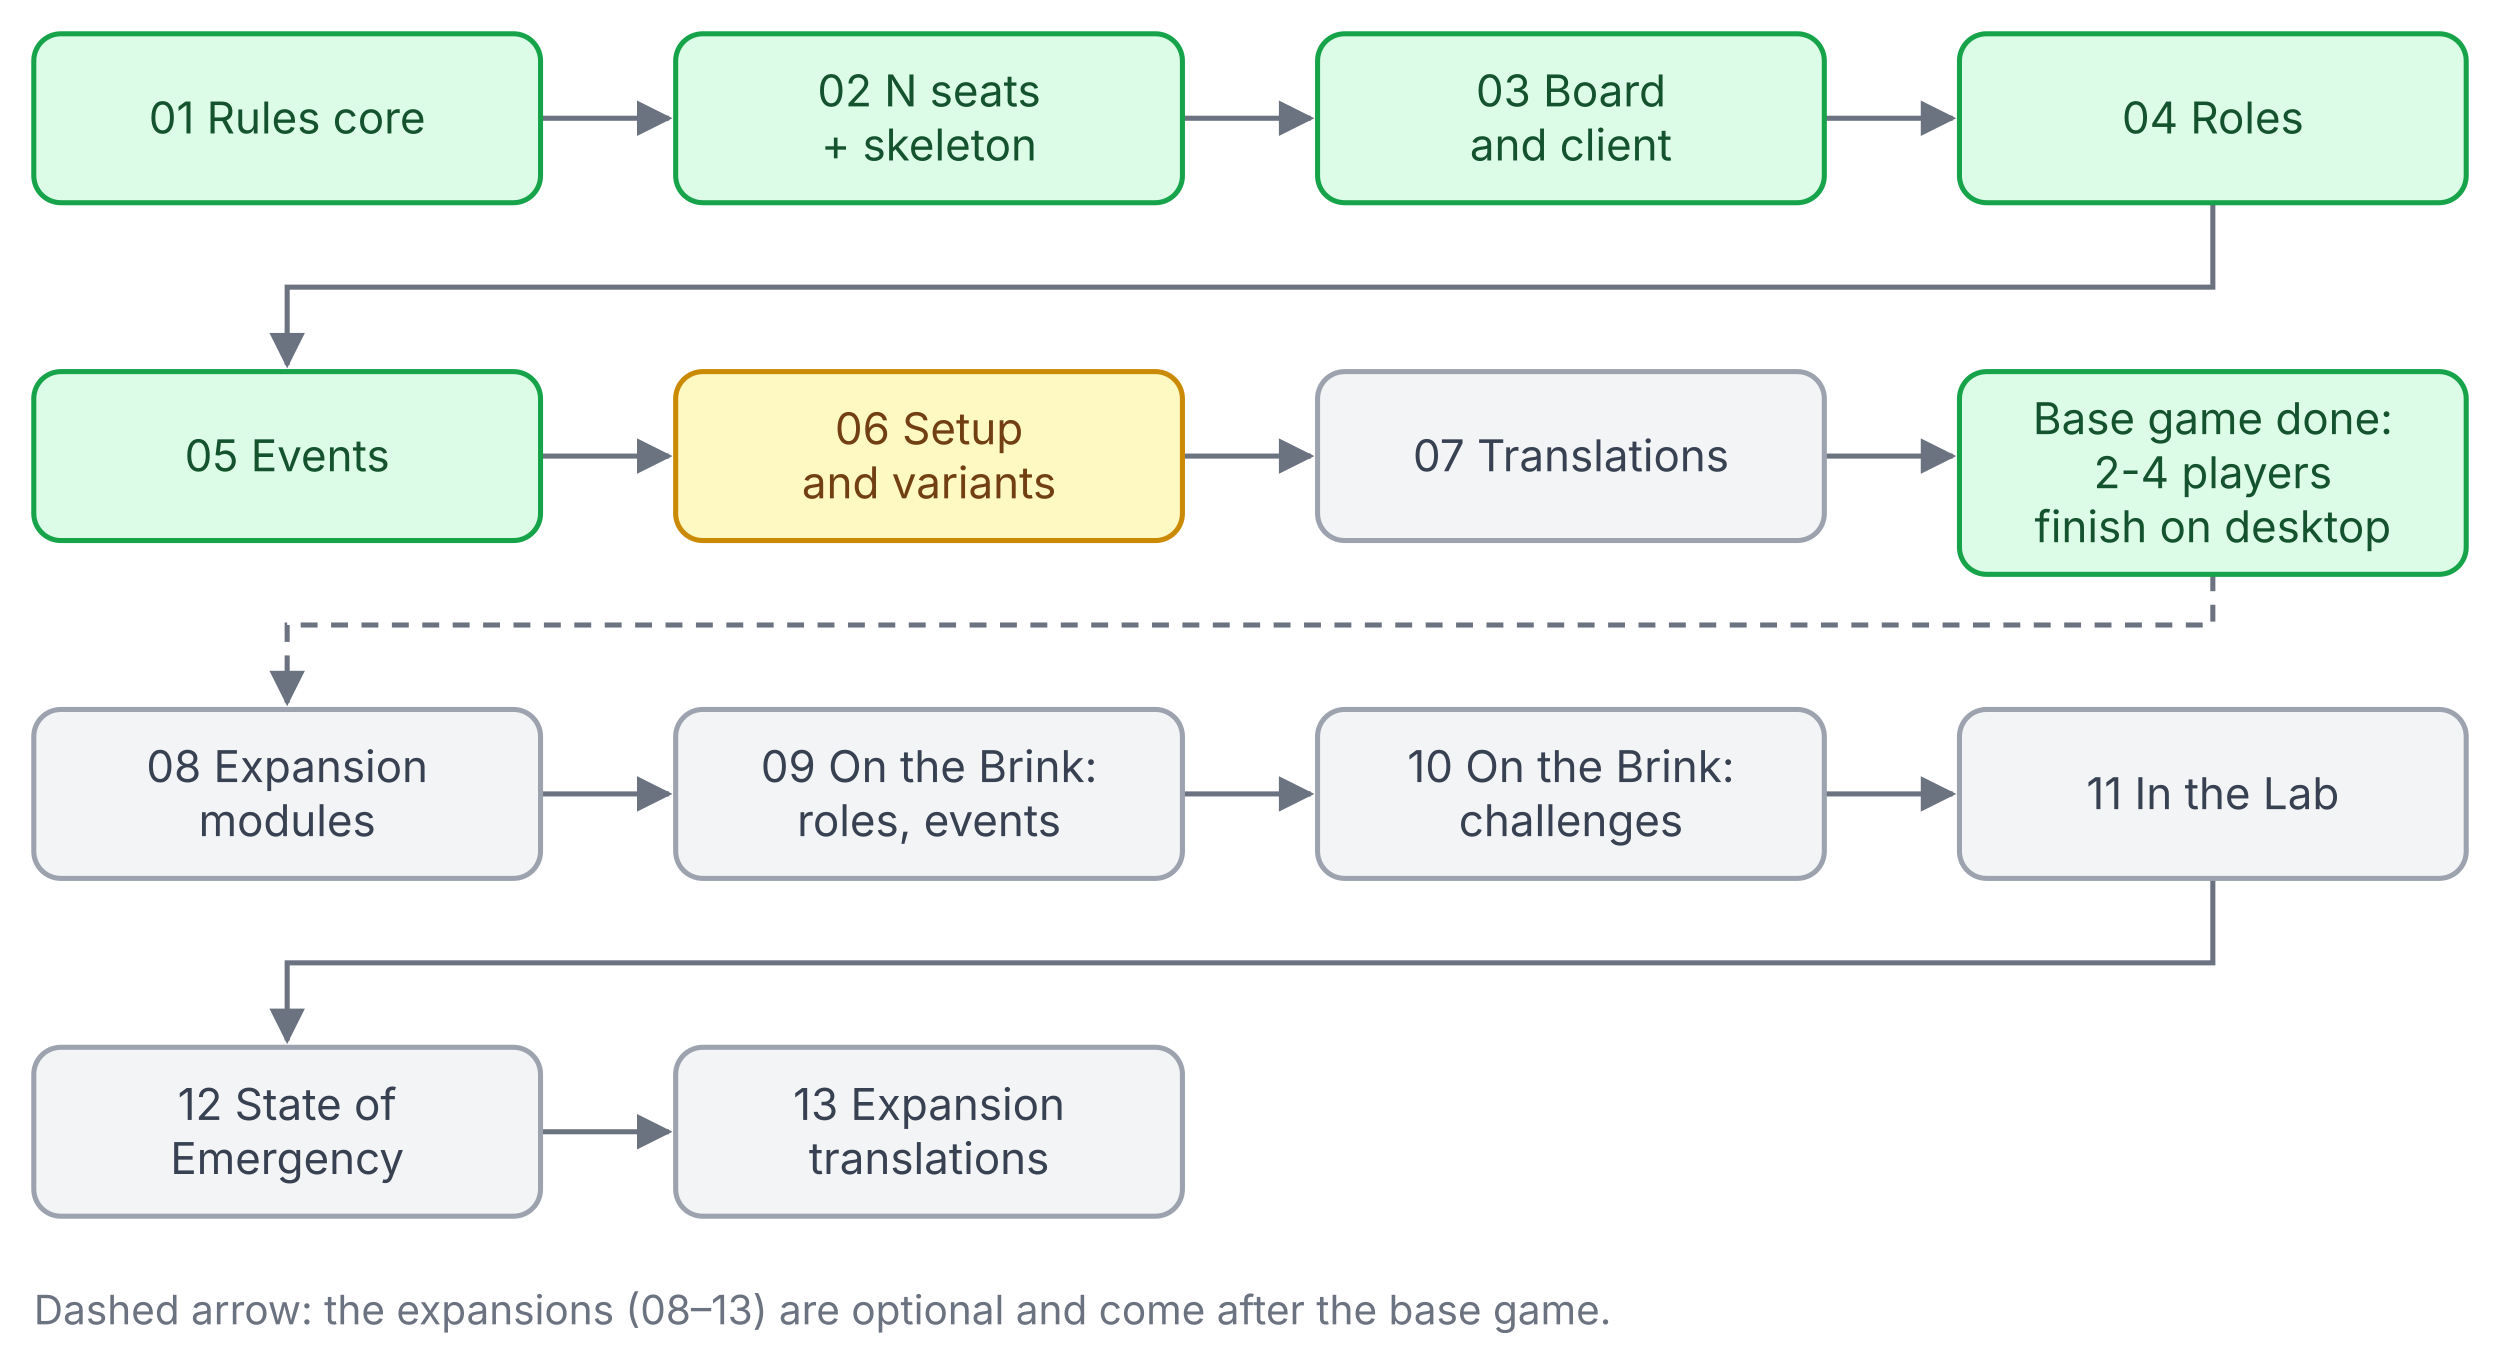
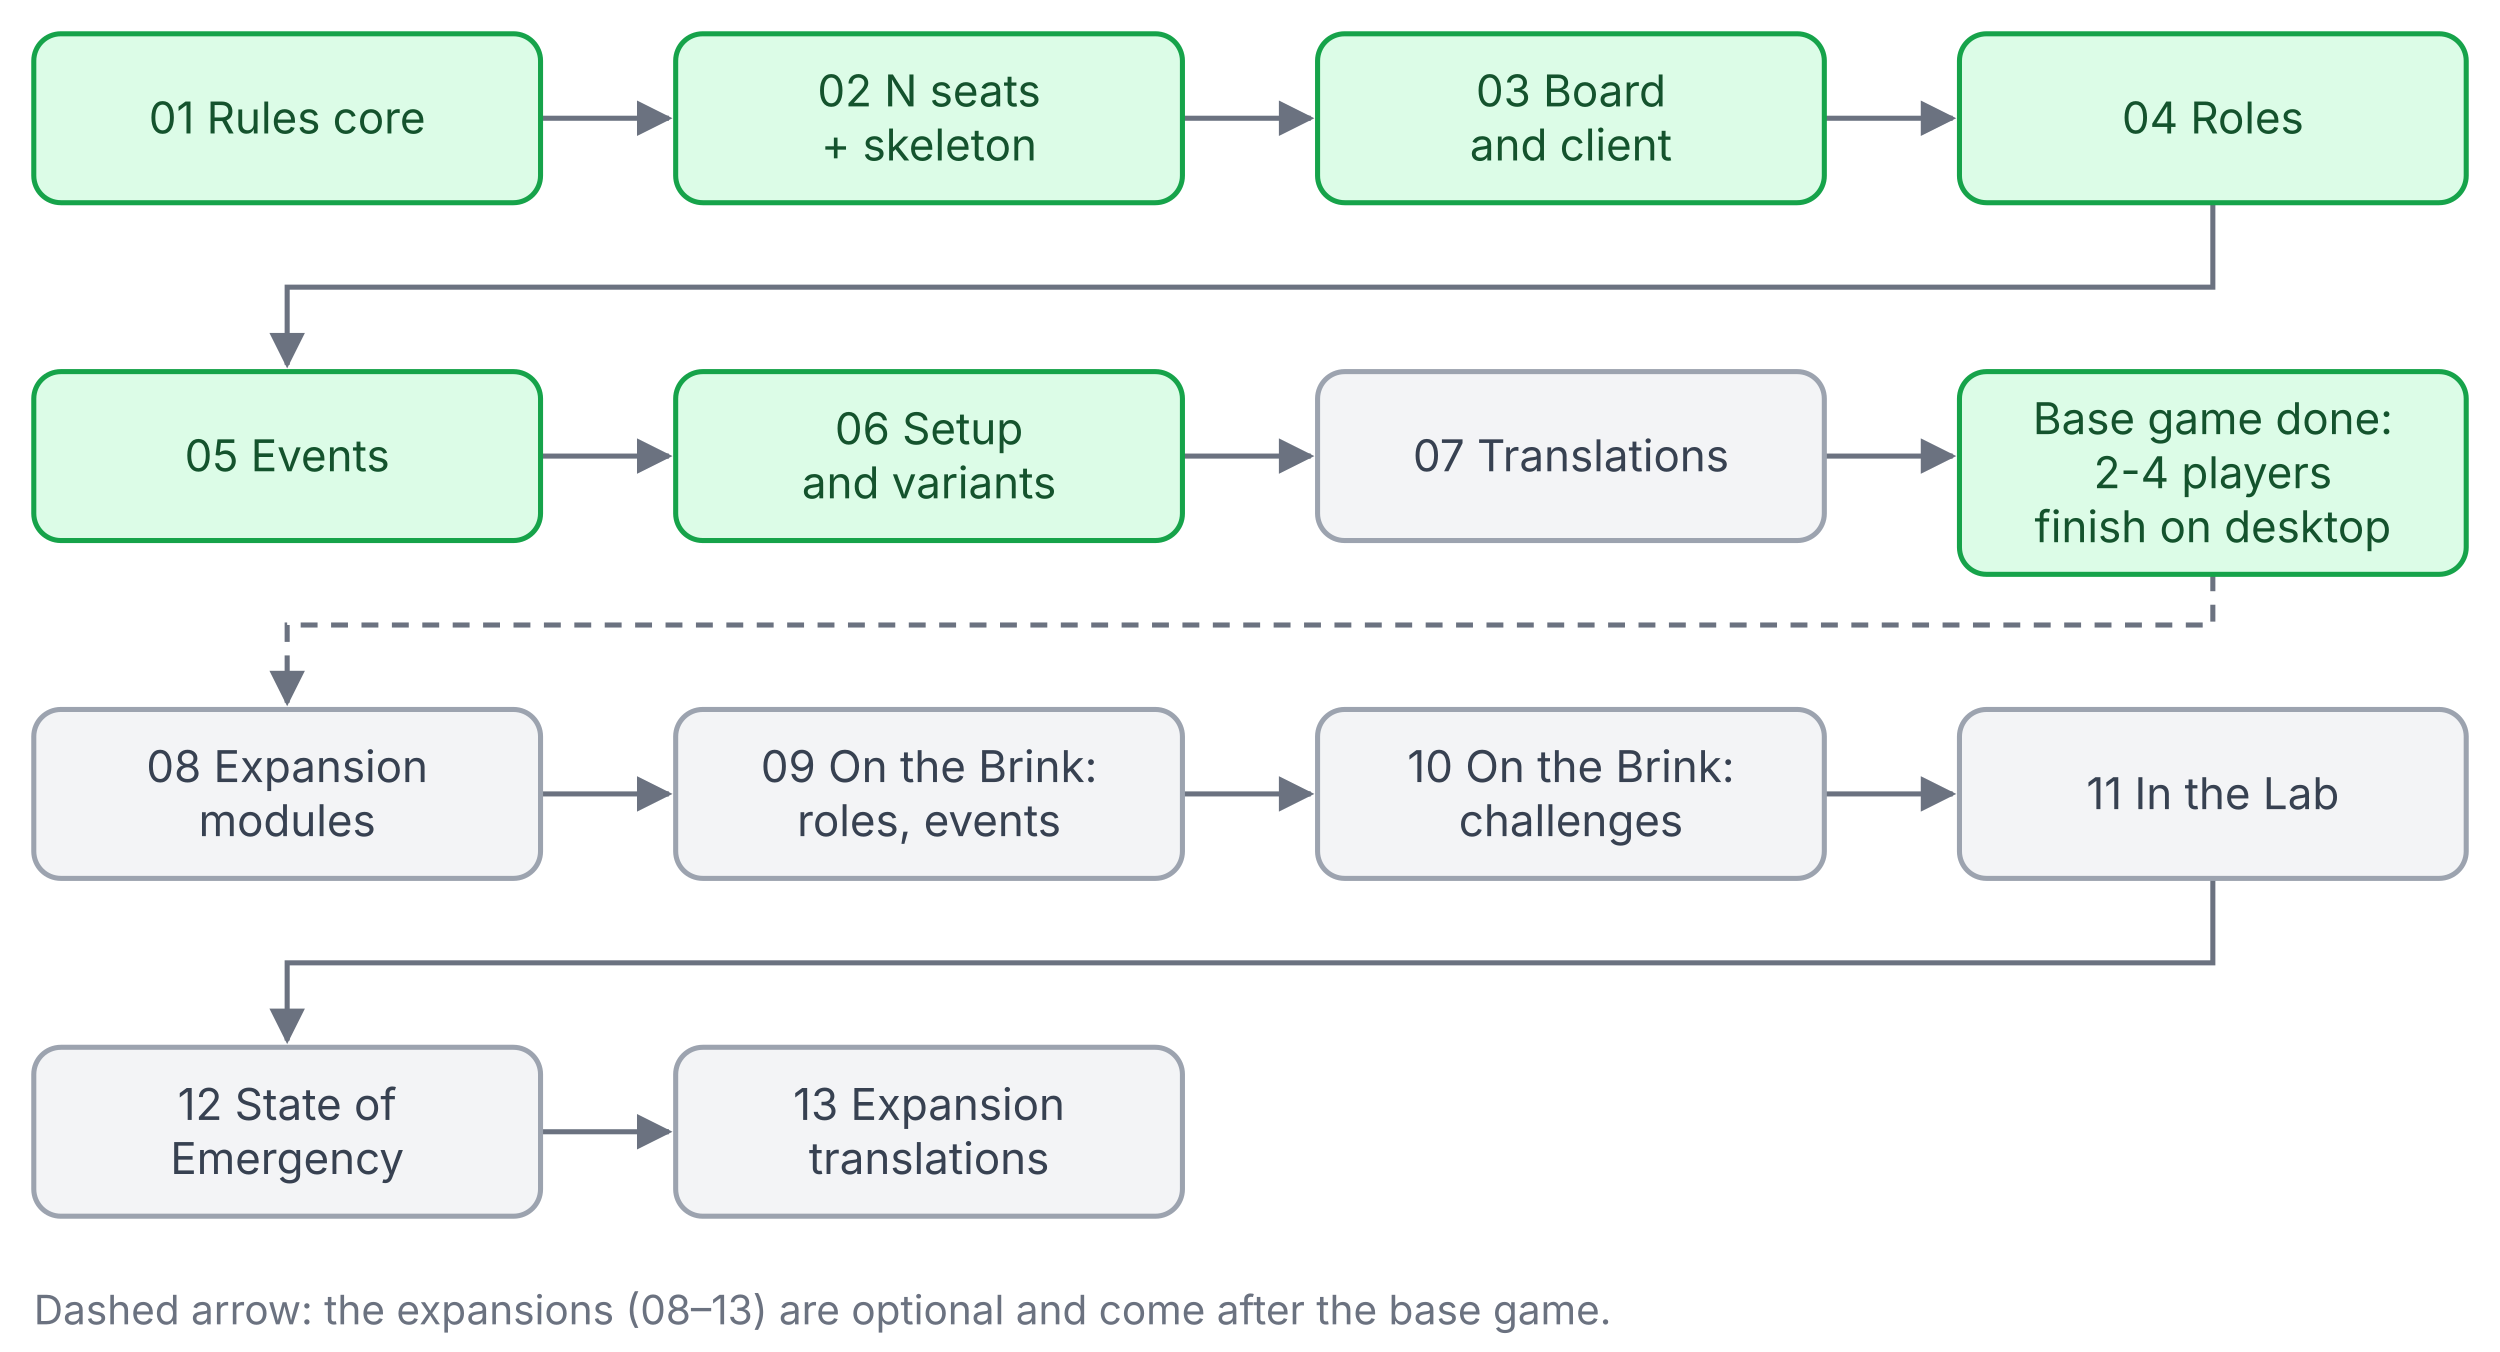
<svg xmlns="http://www.w3.org/2000/svg" viewBox="0 0 740 400" width="740" height="400" font-family="system-ui,-apple-system,Segoe UI,sans-serif" font-size="13" role="img" aria-label="Pandemic phases 01 to 07 make the base game; 08 to 13 are the optional expansions">
  <defs>
    <marker id="a" viewBox="0 0 10 10" refX="9" refY="5" markerWidth="7" markerHeight="7" orient="auto">
      <path d="M0 0L10 5L0 10z" fill="#6b7280" />
    </marker>
  </defs>
  <path d="M160 35H198" fill="none" stroke="#6b7280" stroke-width="1.5" marker-end="url(#a)" />
  <path d="M350 35H388" fill="none" stroke="#6b7280" stroke-width="1.5" marker-end="url(#a)" />
  <path d="M540 35H578" fill="none" stroke="#6b7280" stroke-width="1.5" marker-end="url(#a)" />
  <path d="M160 135H198" fill="none" stroke="#6b7280" stroke-width="1.5" marker-end="url(#a)" />
  <path d="M350 135H388" fill="none" stroke="#6b7280" stroke-width="1.5" marker-end="url(#a)" />
  <path d="M540 135H578" fill="none" stroke="#6b7280" stroke-width="1.5" marker-end="url(#a)" />
  <path d="M160 235H198" fill="none" stroke="#6b7280" stroke-width="1.5" marker-end="url(#a)" />
  <path d="M350 235H388" fill="none" stroke="#6b7280" stroke-width="1.5" marker-end="url(#a)" />
  <path d="M540 235H578" fill="none" stroke="#6b7280" stroke-width="1.5" marker-end="url(#a)" />
  <path d="M160 335H198" fill="none" stroke="#6b7280" stroke-width="1.5" marker-end="url(#a)" />
  <path d="M655.0 60V85H85.0V108" fill="none" stroke="#6b7280" stroke-width="1.5" marker-end="url(#a)" />
  <path d="M655.0 170V185H85.0V208" fill="none" stroke="#6b7280" stroke-width="1.5" stroke-dasharray="5 4" marker-end="url(#a)" />
  <path d="M655.0 260V285H85.0V308" fill="none" stroke="#6b7280" stroke-width="1.5" marker-end="url(#a)" />
  <rect x="10" y="10" width="150" height="50" rx="8" fill="#dcfce7" stroke="#16a34a" stroke-width="1.5" />
  <text x="85.0" y="39.5" text-anchor="middle" fill="#14532d">01 Rules core</text>
  <rect x="200" y="10" width="150" height="50" rx="8" fill="#dcfce7" stroke="#16a34a" stroke-width="1.5" />
  <text x="275.0" y="31.5" text-anchor="middle" fill="#14532d">02 N seats</text>
  <text x="275.0" y="47.5" text-anchor="middle" fill="#14532d">+ skeleton</text>
  <rect x="390" y="10" width="150" height="50" rx="8" fill="#dcfce7" stroke="#16a34a" stroke-width="1.5" />
  <text x="465.0" y="31.5" text-anchor="middle" fill="#14532d">03 Board</text>
  <text x="465.0" y="47.5" text-anchor="middle" fill="#14532d">and client</text>
  <rect x="580" y="10" width="150" height="50" rx="8" fill="#dcfce7" stroke="#16a34a" stroke-width="1.5" />
  <text x="655.0" y="39.5" text-anchor="middle" fill="#14532d">04 Roles</text>
  <rect x="10" y="110" width="150" height="50" rx="8" fill="#dcfce7" stroke="#16a34a" stroke-width="1.5" />
  <text x="85.0" y="139.5" text-anchor="middle" fill="#14532d">05 Events</text>
-   <rect x="200" y="110" width="150" height="50" rx="8" fill="#fef9c3" stroke="#ca8a04" stroke-width="1.5" />
-   <text x="275.0" y="131.5" text-anchor="middle" fill="#713f12">06 Setup</text>
-   <text x="275.0" y="147.5" text-anchor="middle" fill="#713f12">and variants</text>
+   <rect x="200" y="110" width="150" height="50" rx="8" fill="#dcfce7" stroke="#16a34a" stroke-width="1.5" />
+   <text x="275.0" y="131.5" text-anchor="middle" fill="#14532d">06 Setup</text>
+   <text x="275.0" y="147.5" text-anchor="middle" fill="#14532d">and variants</text>
  <rect x="390" y="110" width="150" height="50" rx="8" fill="#f3f4f6" stroke="#9ca3af" stroke-width="1.5" />
  <text x="465.0" y="139.5" text-anchor="middle" fill="#374151">07 Translations</text>
  <rect x="580" y="110" width="150" height="60" rx="8" fill="#dcfce7" stroke="#16a34a" stroke-width="1.5" />
  <text x="655.0" y="128.5" text-anchor="middle" fill="#14532d">Base game done:</text>
  <text x="655.0" y="144.5" text-anchor="middle" fill="#14532d">2-4 players</text>
  <text x="655.0" y="160.5" text-anchor="middle" fill="#14532d">finish on desktop</text>
  <rect x="10" y="210" width="150" height="50" rx="8" fill="#f3f4f6" stroke="#9ca3af" stroke-width="1.5" />
  <text x="85.0" y="231.5" text-anchor="middle" fill="#374151">08 Expansion</text>
  <text x="85.0" y="247.5" text-anchor="middle" fill="#374151">modules</text>
  <rect x="200" y="210" width="150" height="50" rx="8" fill="#f3f4f6" stroke="#9ca3af" stroke-width="1.5" />
  <text x="275.0" y="231.5" text-anchor="middle" fill="#374151">09 On the Brink:</text>
  <text x="275.0" y="247.5" text-anchor="middle" fill="#374151">roles, events</text>
  <rect x="390" y="210" width="150" height="50" rx="8" fill="#f3f4f6" stroke="#9ca3af" stroke-width="1.5" />
  <text x="465.0" y="231.5" text-anchor="middle" fill="#374151">10 On the Brink:</text>
  <text x="465.0" y="247.5" text-anchor="middle" fill="#374151">challenges</text>
  <rect x="580" y="210" width="150" height="50" rx="8" fill="#f3f4f6" stroke="#9ca3af" stroke-width="1.5" />
  <text x="655.0" y="239.5" text-anchor="middle" fill="#374151">11 In the Lab</text>
  <rect x="10" y="310" width="150" height="50" rx="8" fill="#f3f4f6" stroke="#9ca3af" stroke-width="1.5" />
  <text x="85.0" y="331.5" text-anchor="middle" fill="#374151">12 State of</text>
  <text x="85.0" y="347.5" text-anchor="middle" fill="#374151">Emergency</text>
  <rect x="200" y="310" width="150" height="50" rx="8" fill="#f3f4f6" stroke="#9ca3af" stroke-width="1.5" />
  <text x="275.0" y="331.5" text-anchor="middle" fill="#374151">13 Expansion</text>
  <text x="275.0" y="347.5" text-anchor="middle" fill="#374151">translations</text>
  <text x="10" y="392" fill="#6b7280" font-size="12">Dashed arrow: the expansions (08–13) are optional and come after the base game.</text>
</svg>
